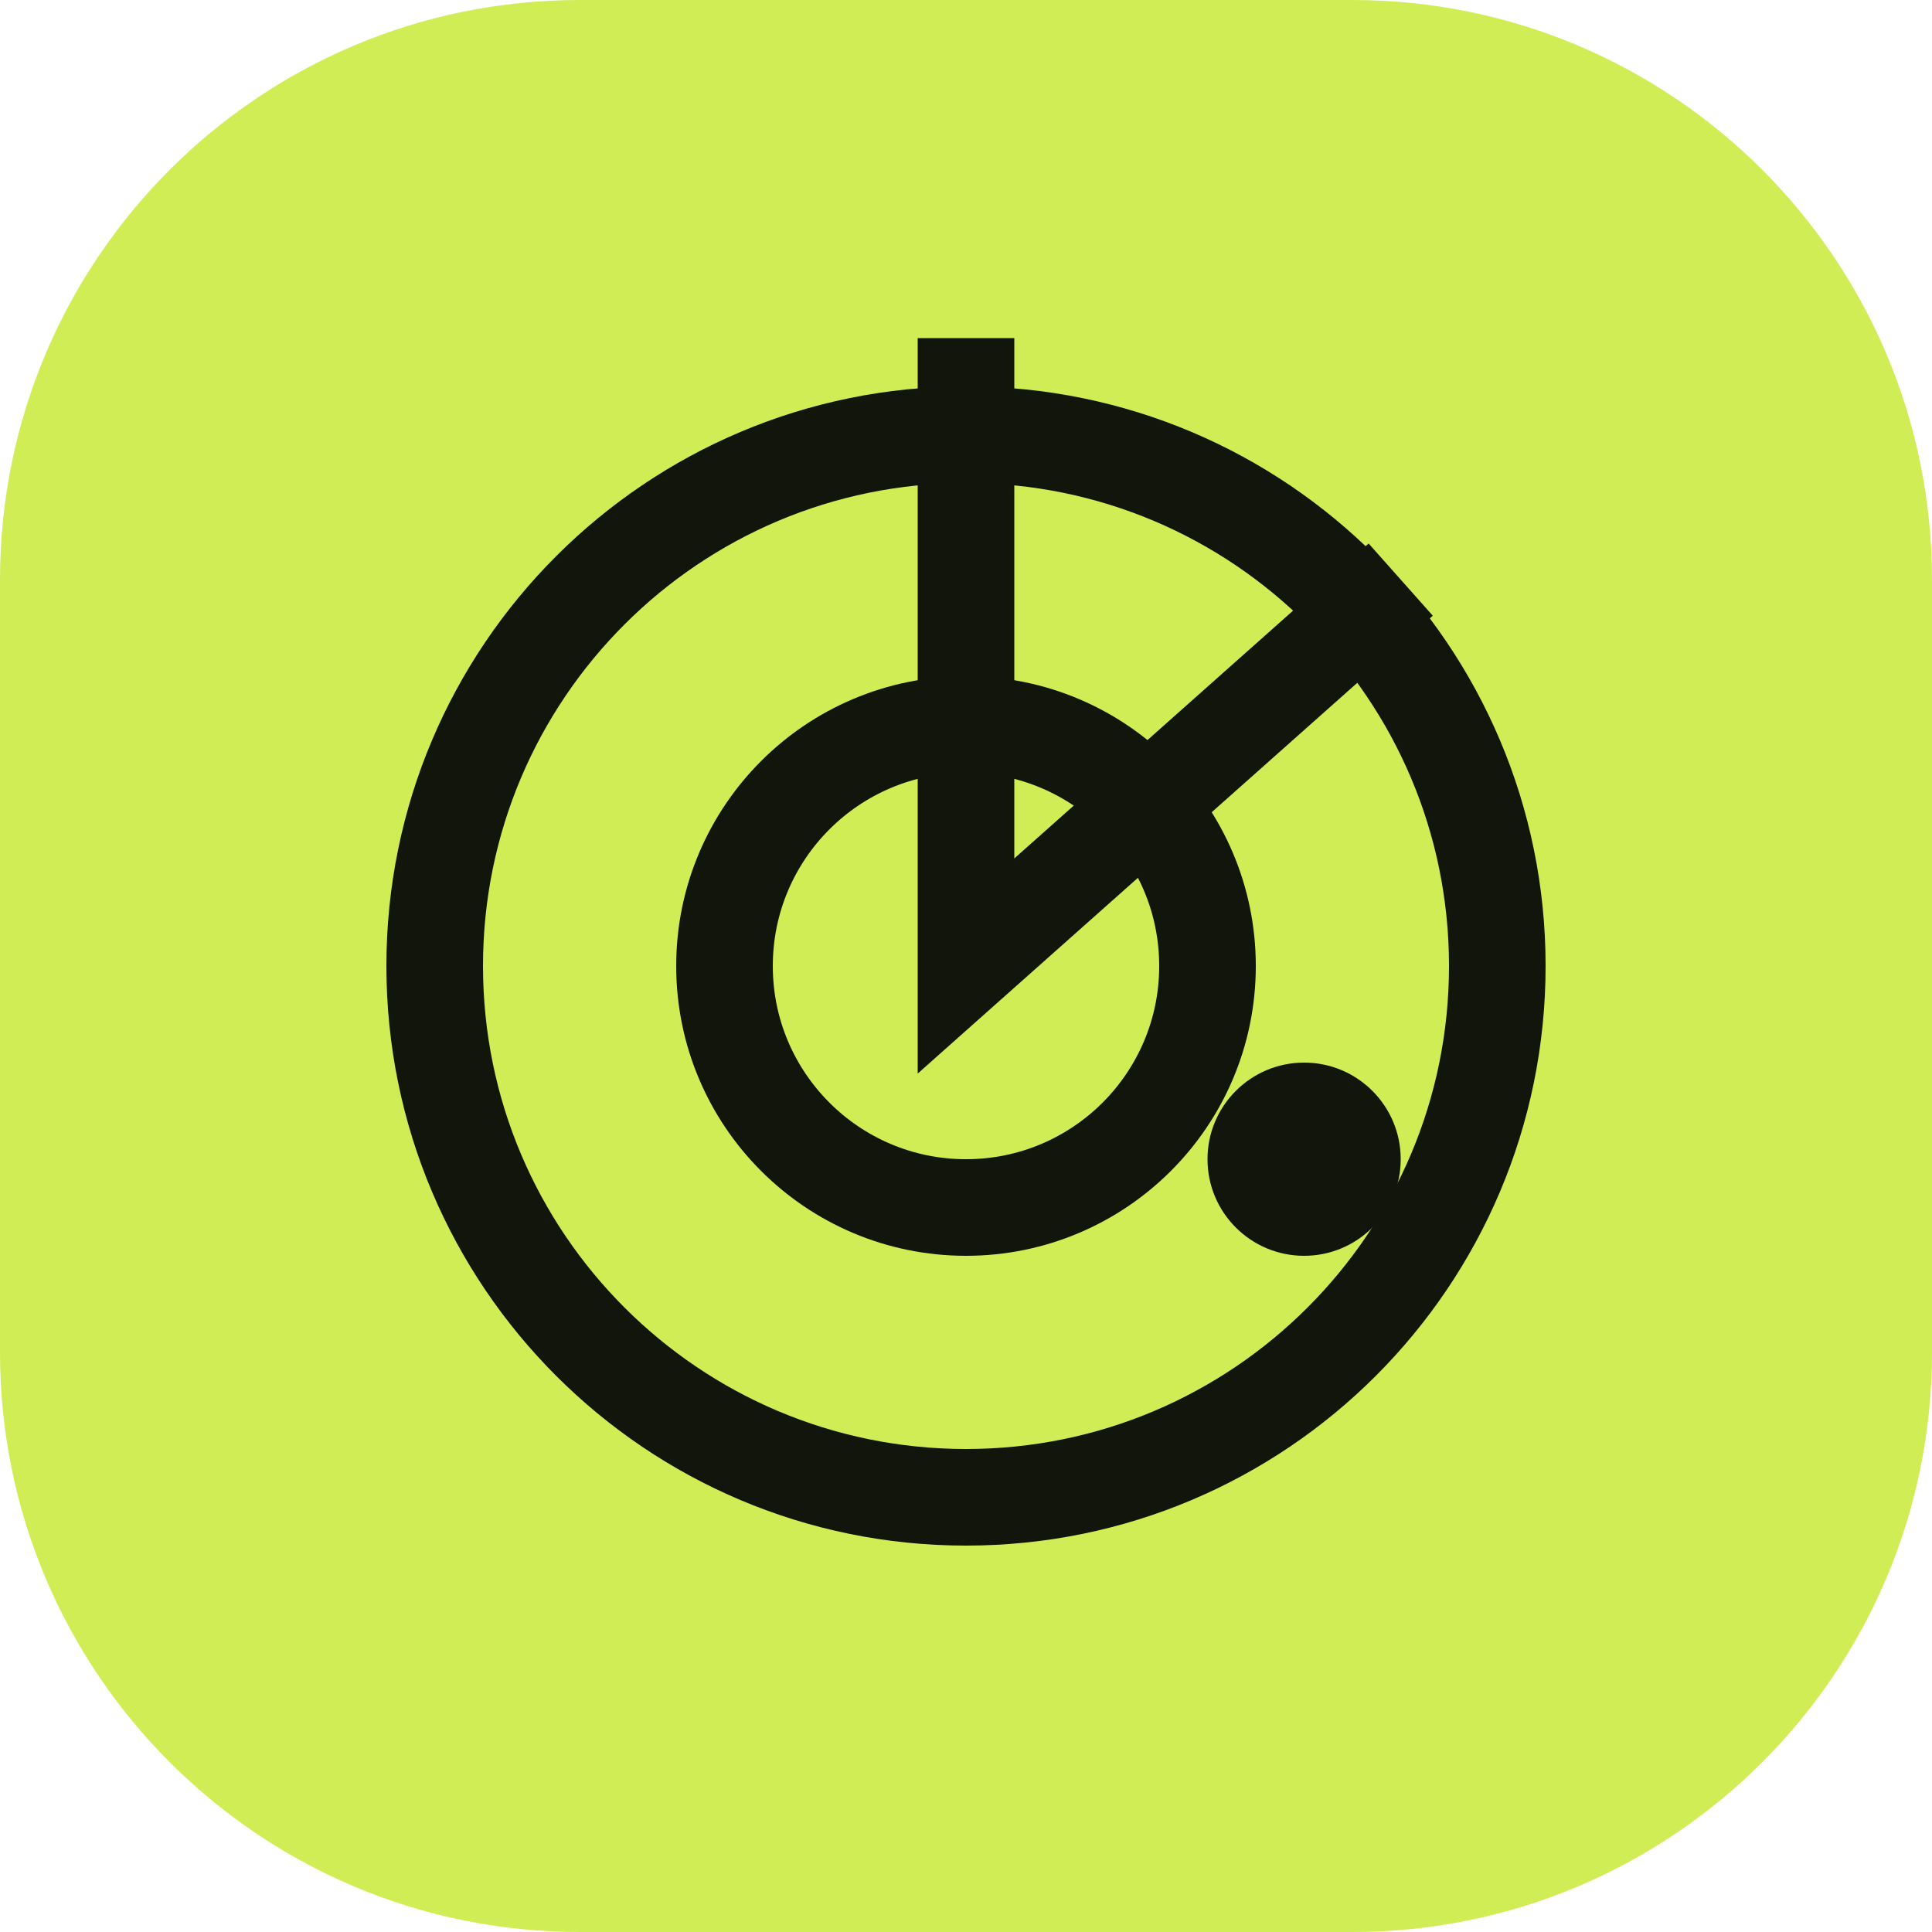
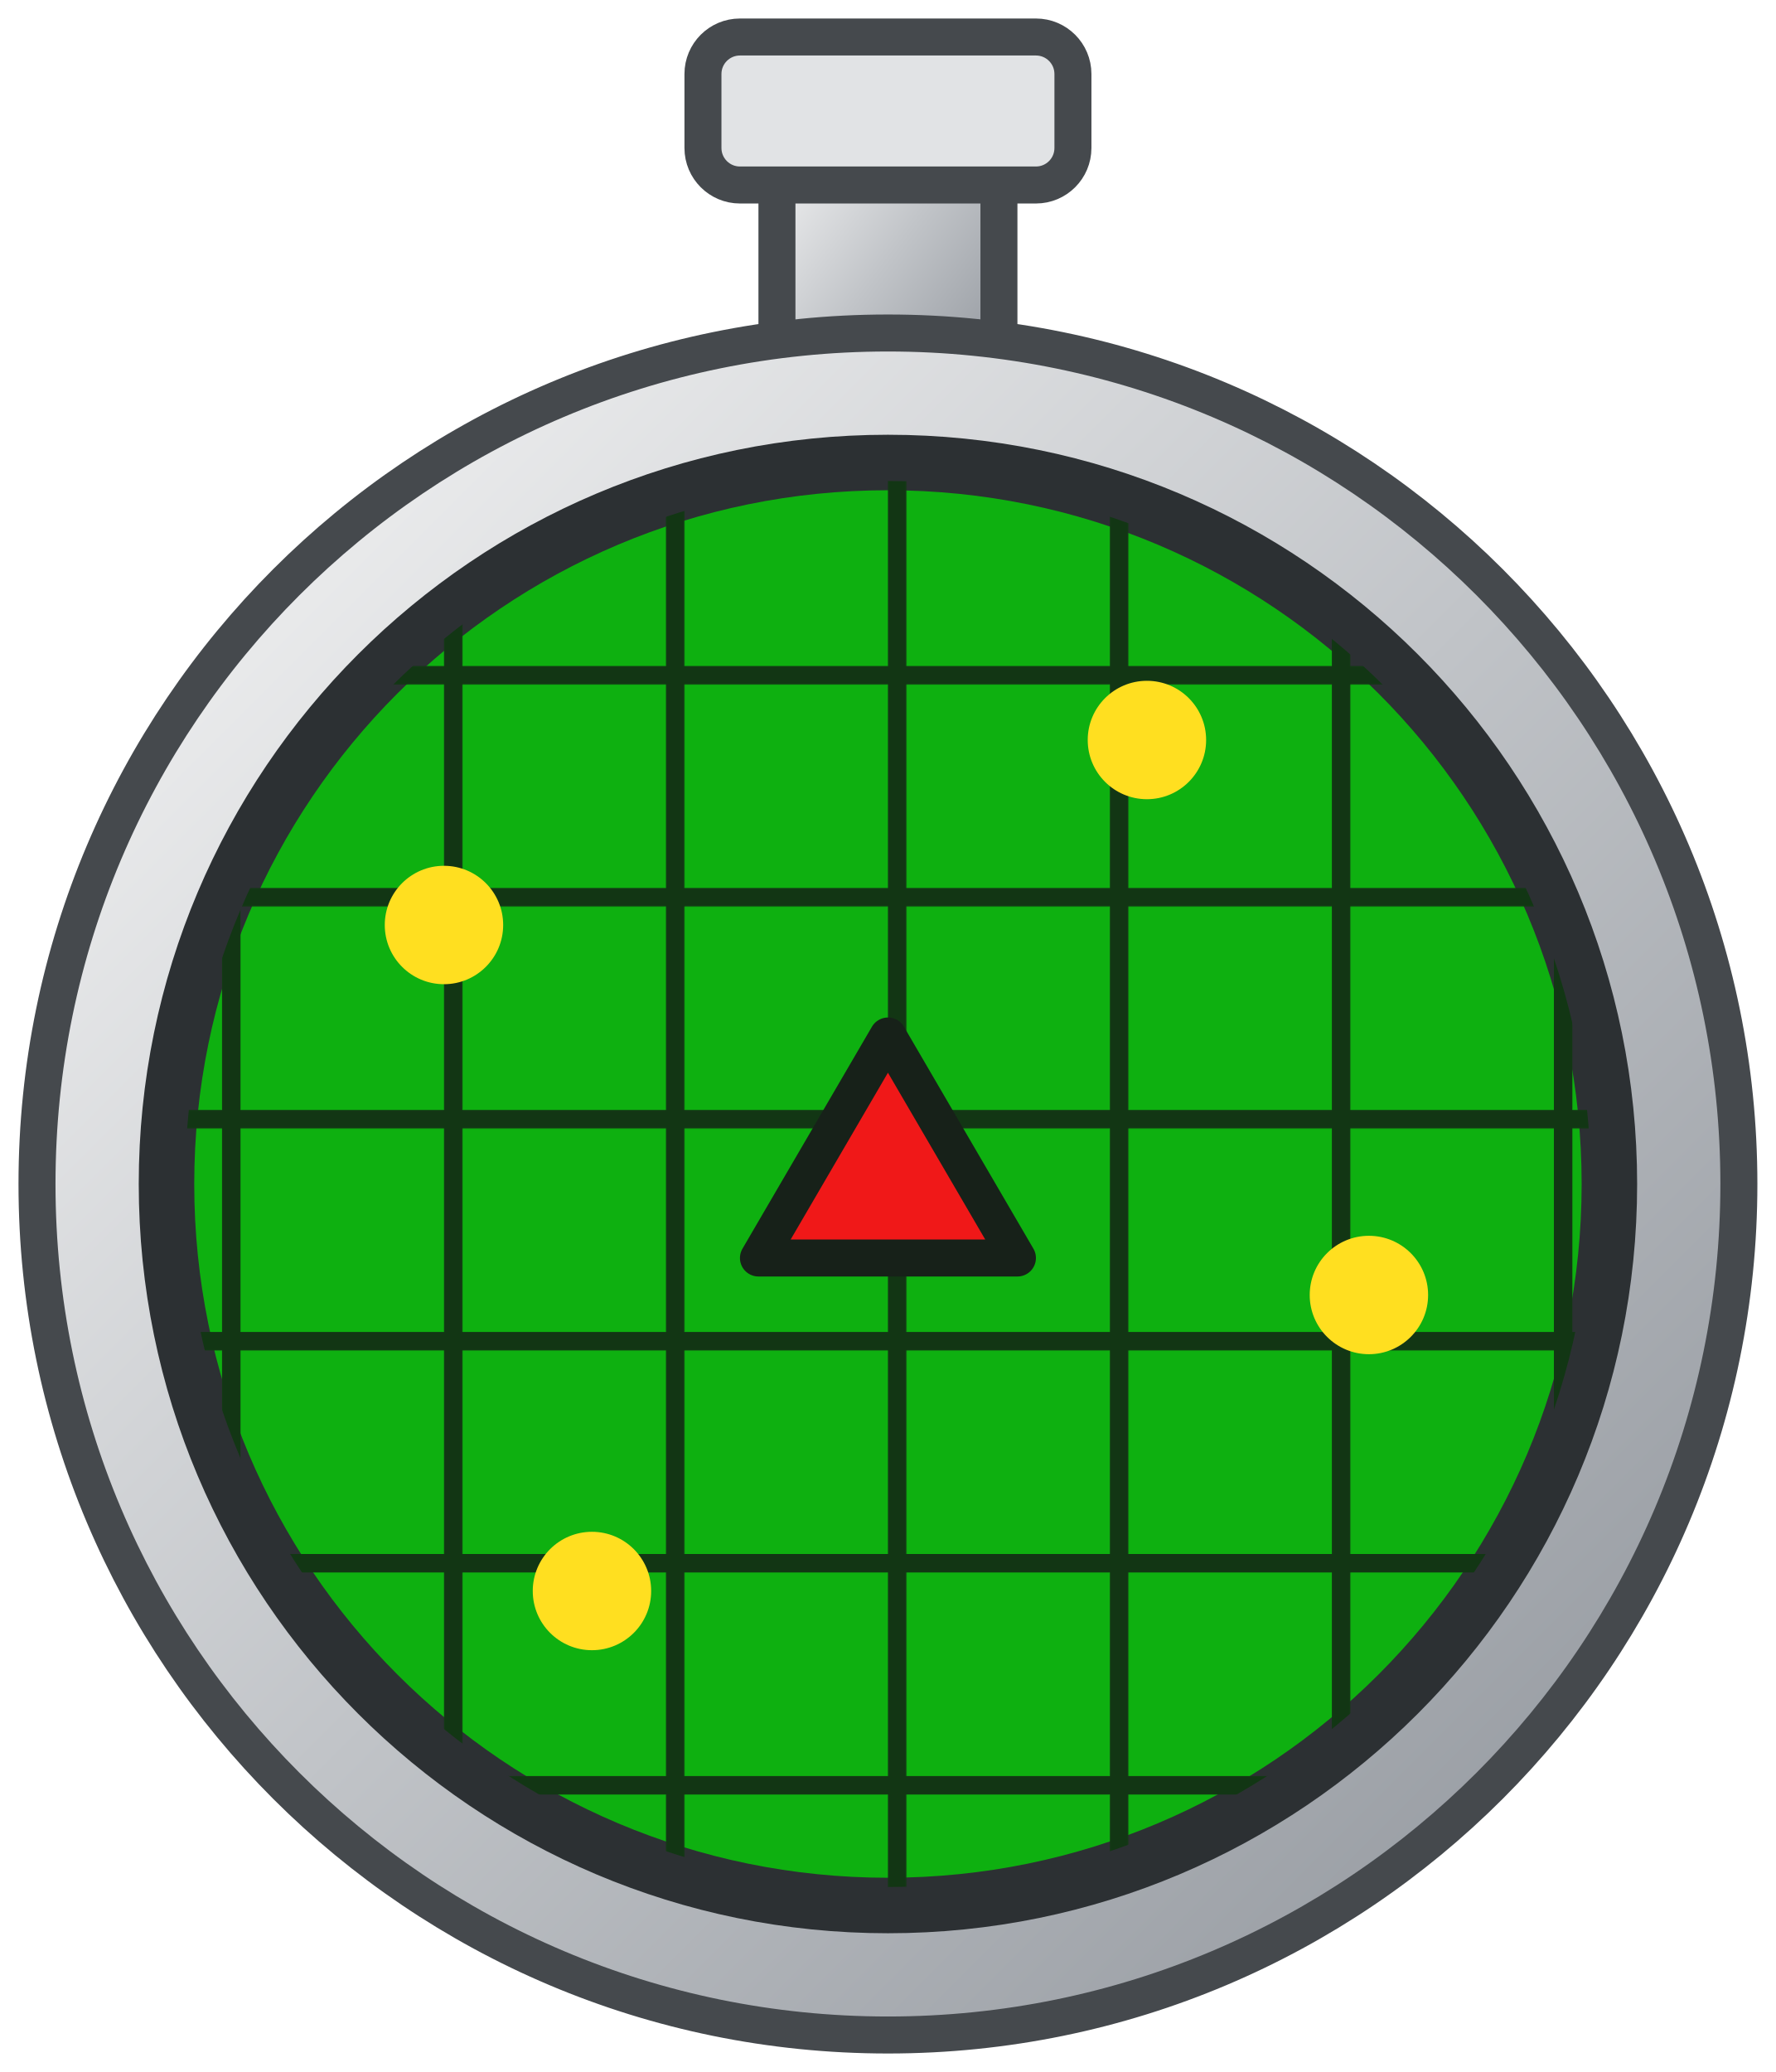
- <svg xmlns="http://www.w3.org/2000/svg" viewBox="0 0 40 40">
-   <rect width="40" height="40" rx="12" fill="#d1ed56" />
-   <g fill="none" stroke="#12150c" stroke-width="2">
-     <circle cx="20" cy="20" r="11" />
-     <circle cx="20" cy="20" r="5" />
-     <path d="M20 7v13l9-8" />
+ <svg xmlns="http://www.w3.org/2000/svg" viewBox="0 0 48 56">
+   <defs>
+     <linearGradient id="case" x2="1" y2="1">
+       <stop stop-color="#fafafa" />
+       <stop offset=".5" stop-color="#c1c4c8" />
+       <stop offset="1" stop-color="#8d9299" />
+     </linearGradient>
+     <pattern id="grid" width="6" height="6" patternUnits="userSpaceOnUse">
+       <path d="M6 0H0v6" fill="none" stroke="#123614" stroke-width="1" />
+     </pattern>
+   </defs>
+   <path d="M21 3h6v8h-6z" fill="url(#case)" stroke="#45494d" />
+   <rect x="19" y="1" width="10" height="4" rx="1" fill="#e1e3e5" stroke="#45494d" />
+   <circle cx="24" cy="32" r="23" fill="url(#case)" stroke="#45494d" />
+   <circle cx="24" cy="32" r="19.5" fill="#0eb010" stroke="#2c3033" stroke-width="1.5" />
+   <circle cx="24" cy="32" r="19" fill="url(#grid)" />
+   <g fill="#ffdf20">
+     <circle cx="12" cy="25" r="1.6" />
+     <circle cx="31" cy="20" r="1.6" />
+     <circle cx="37" cy="35" r="1.6" />
+     <circle cx="16" cy="43" r="1.6" />
  </g>
-   <circle cx="27" cy="24" r="2" fill="#12150c" />
+   <path d="m24 28-3.5 6h7z" fill="#f01818" stroke="#172119" stroke-linejoin="round" />
</svg>
